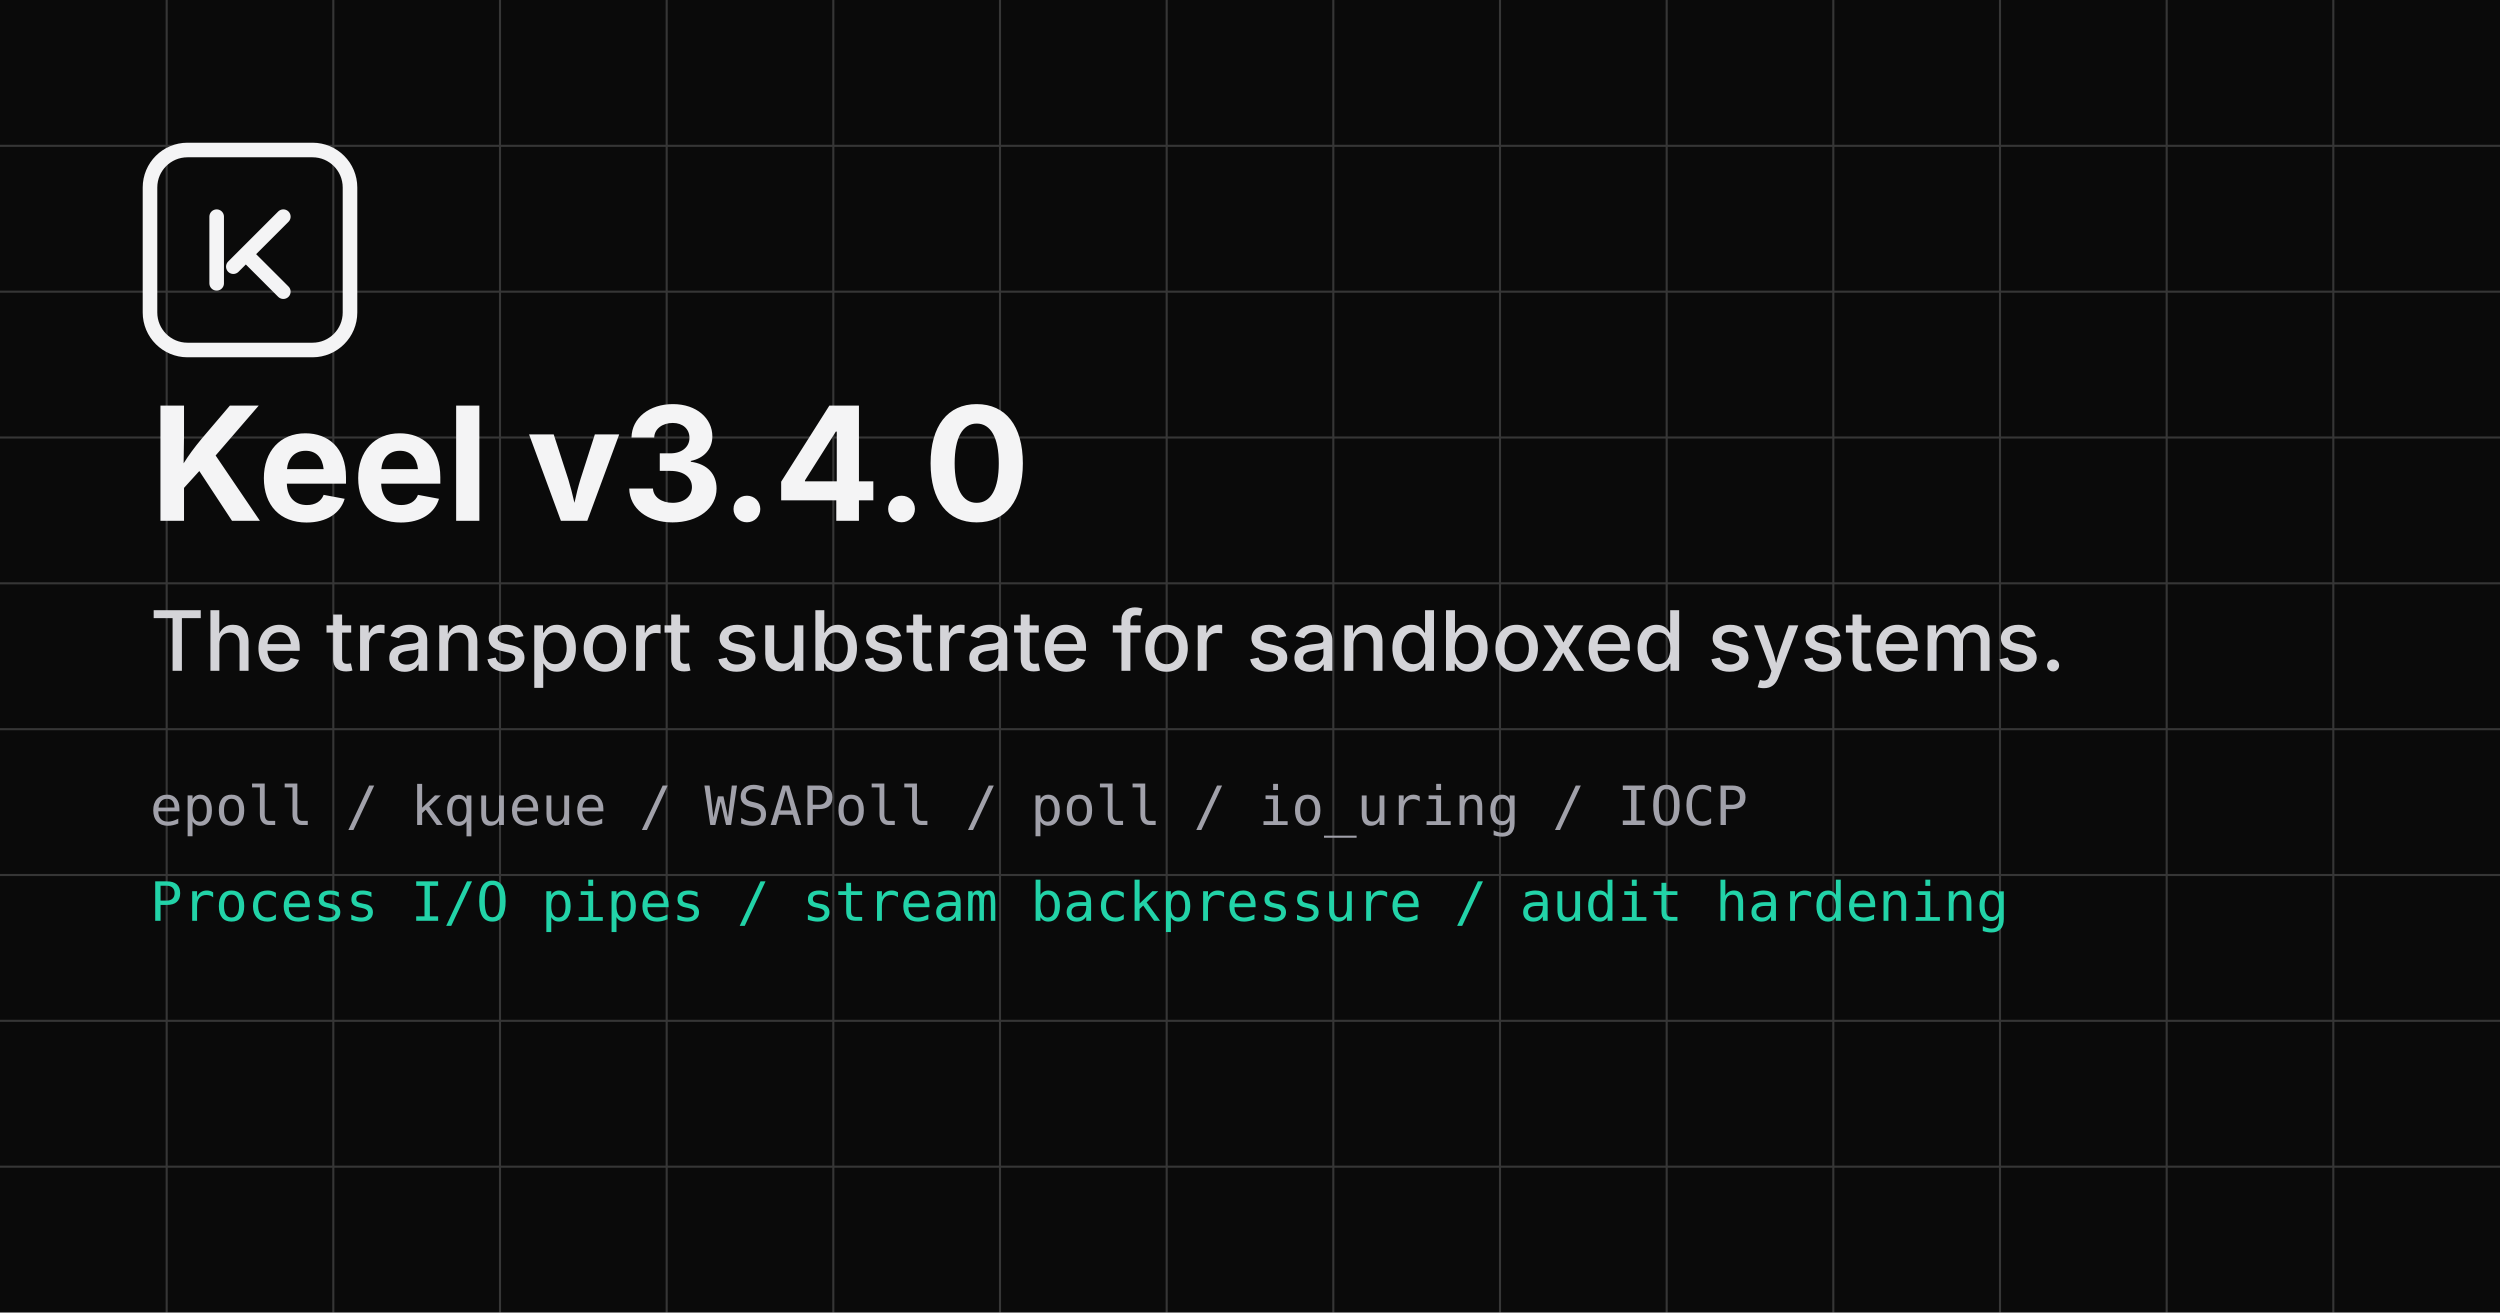
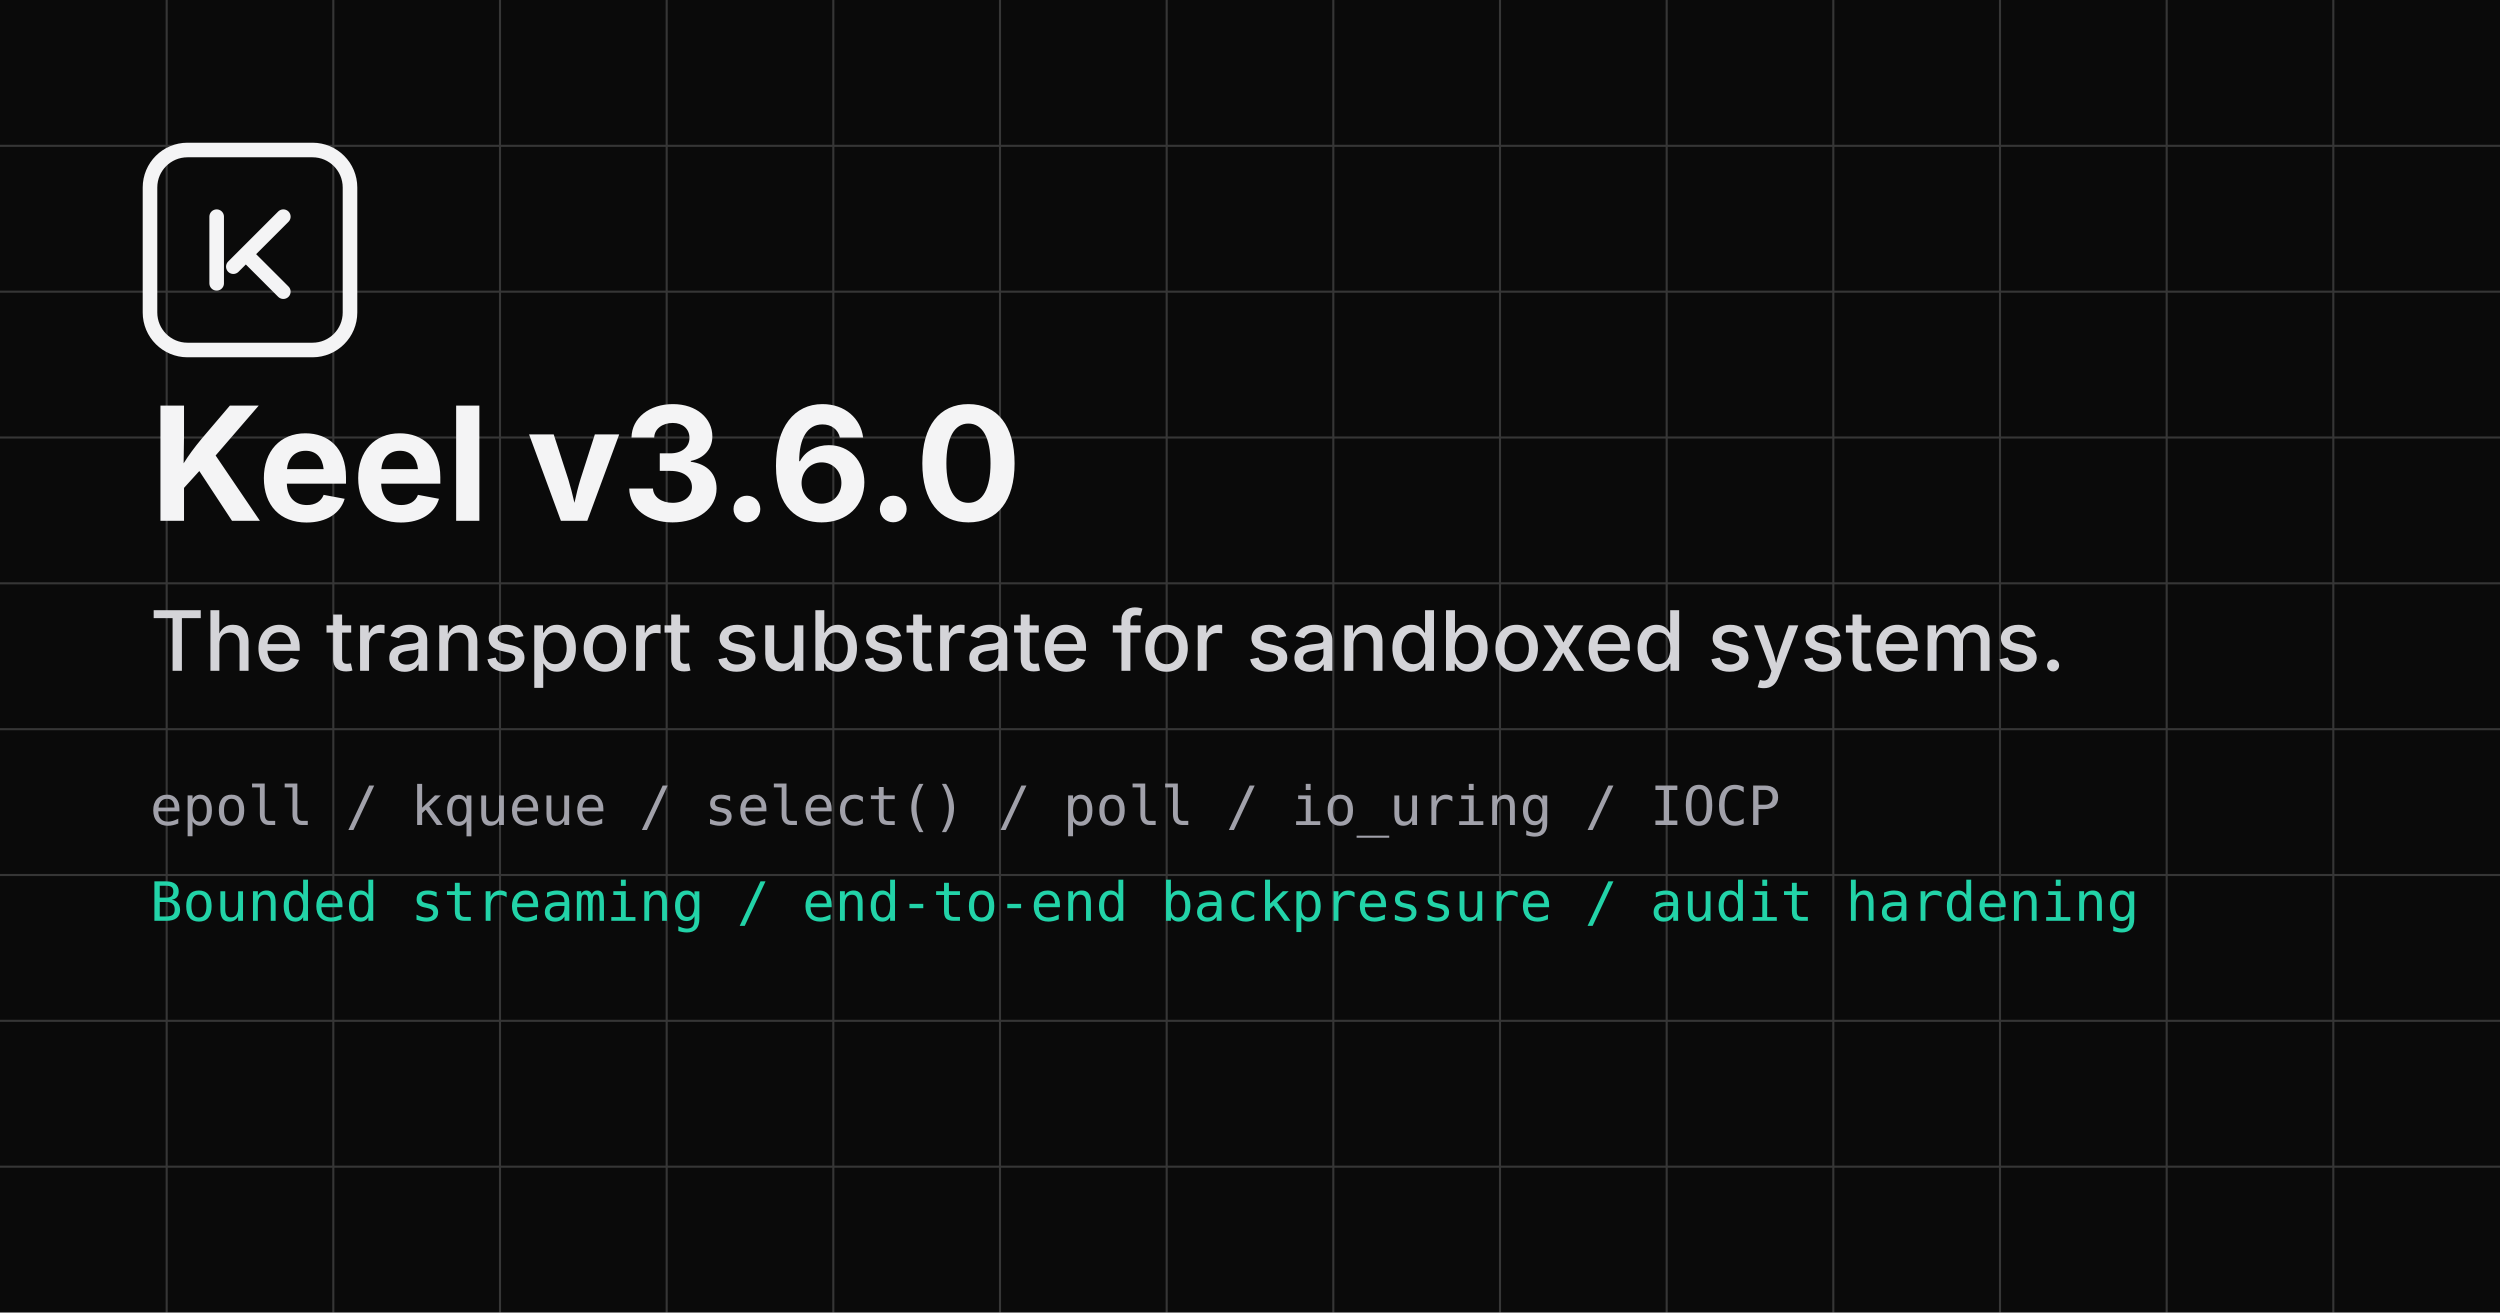
<svg xmlns="http://www.w3.org/2000/svg" width="1200" height="630" viewBox="0 0 1200 630">
  <rect width="1200" height="630" fill="#0a0a0a" />
  <g opacity=".18" stroke="#ffffff" stroke-width="1">
    <path d="M0 70h1200M0 140h1200M0 210h1200M0 280h1200M0 350h1200M0 420h1200M0 490h1200M0 560h1200" />
    <path d="M80 0v630M160 0v630M240 0v630M320 0v630M400 0v630M480 0v630M560 0v630M640 0v630M720 0v630M800 0v630M880 0v630M960 0v630M1040 0v630M1120 0v630" />
  </g>
  <rect x="72" y="72" width="96" height="96" rx="18" fill="none" stroke="#f4f4f5" stroke-width="7" />
  <path d="M104 136V104M136 104l-24 24M118 122l18 18" stroke="#f4f4f5" stroke-width="7" stroke-linecap="round" stroke-linejoin="round" />
-   <text x="72" y="250" fill="#f4f4f5" font-family="Inter, Arial, sans-serif" font-size="76" font-weight="700">Keel v3.4.0</text>
+   <text x="72" y="250" fill="#f4f4f5" font-family="Inter, Arial, sans-serif" font-size="76" font-weight="700">Keel v3.6.0</text>
  <text x="72" y="322" fill="#d4d4d8" font-family="Inter, Arial, sans-serif" font-size="40" font-weight="500">The transport substrate for sandboxed systems.</text>
-   <text x="72" y="396" fill="#a1a1aa" font-family="JetBrains Mono, Menlo, monospace" font-size="26">epoll / kqueue / WSAPoll / poll / io_uring / IOCP</text>
-   <text x="72" y="442" fill="#22d3a8" font-family="JetBrains Mono, Menlo, monospace" font-size="26">Process I/O pipes / stream backpressure / audit hardening</text>
+   <text x="72" y="396" fill="#a1a1aa" font-family="JetBrains Mono, Menlo, monospace" font-size="26">epoll / kqueue / select() / poll / io_uring / IOCP</text>
+   <text x="72" y="442" fill="#22d3a8" font-family="JetBrains Mono, Menlo, monospace" font-size="26">Bounded streaming / end-to-end backpressure / audit hardening</text>
</svg>
